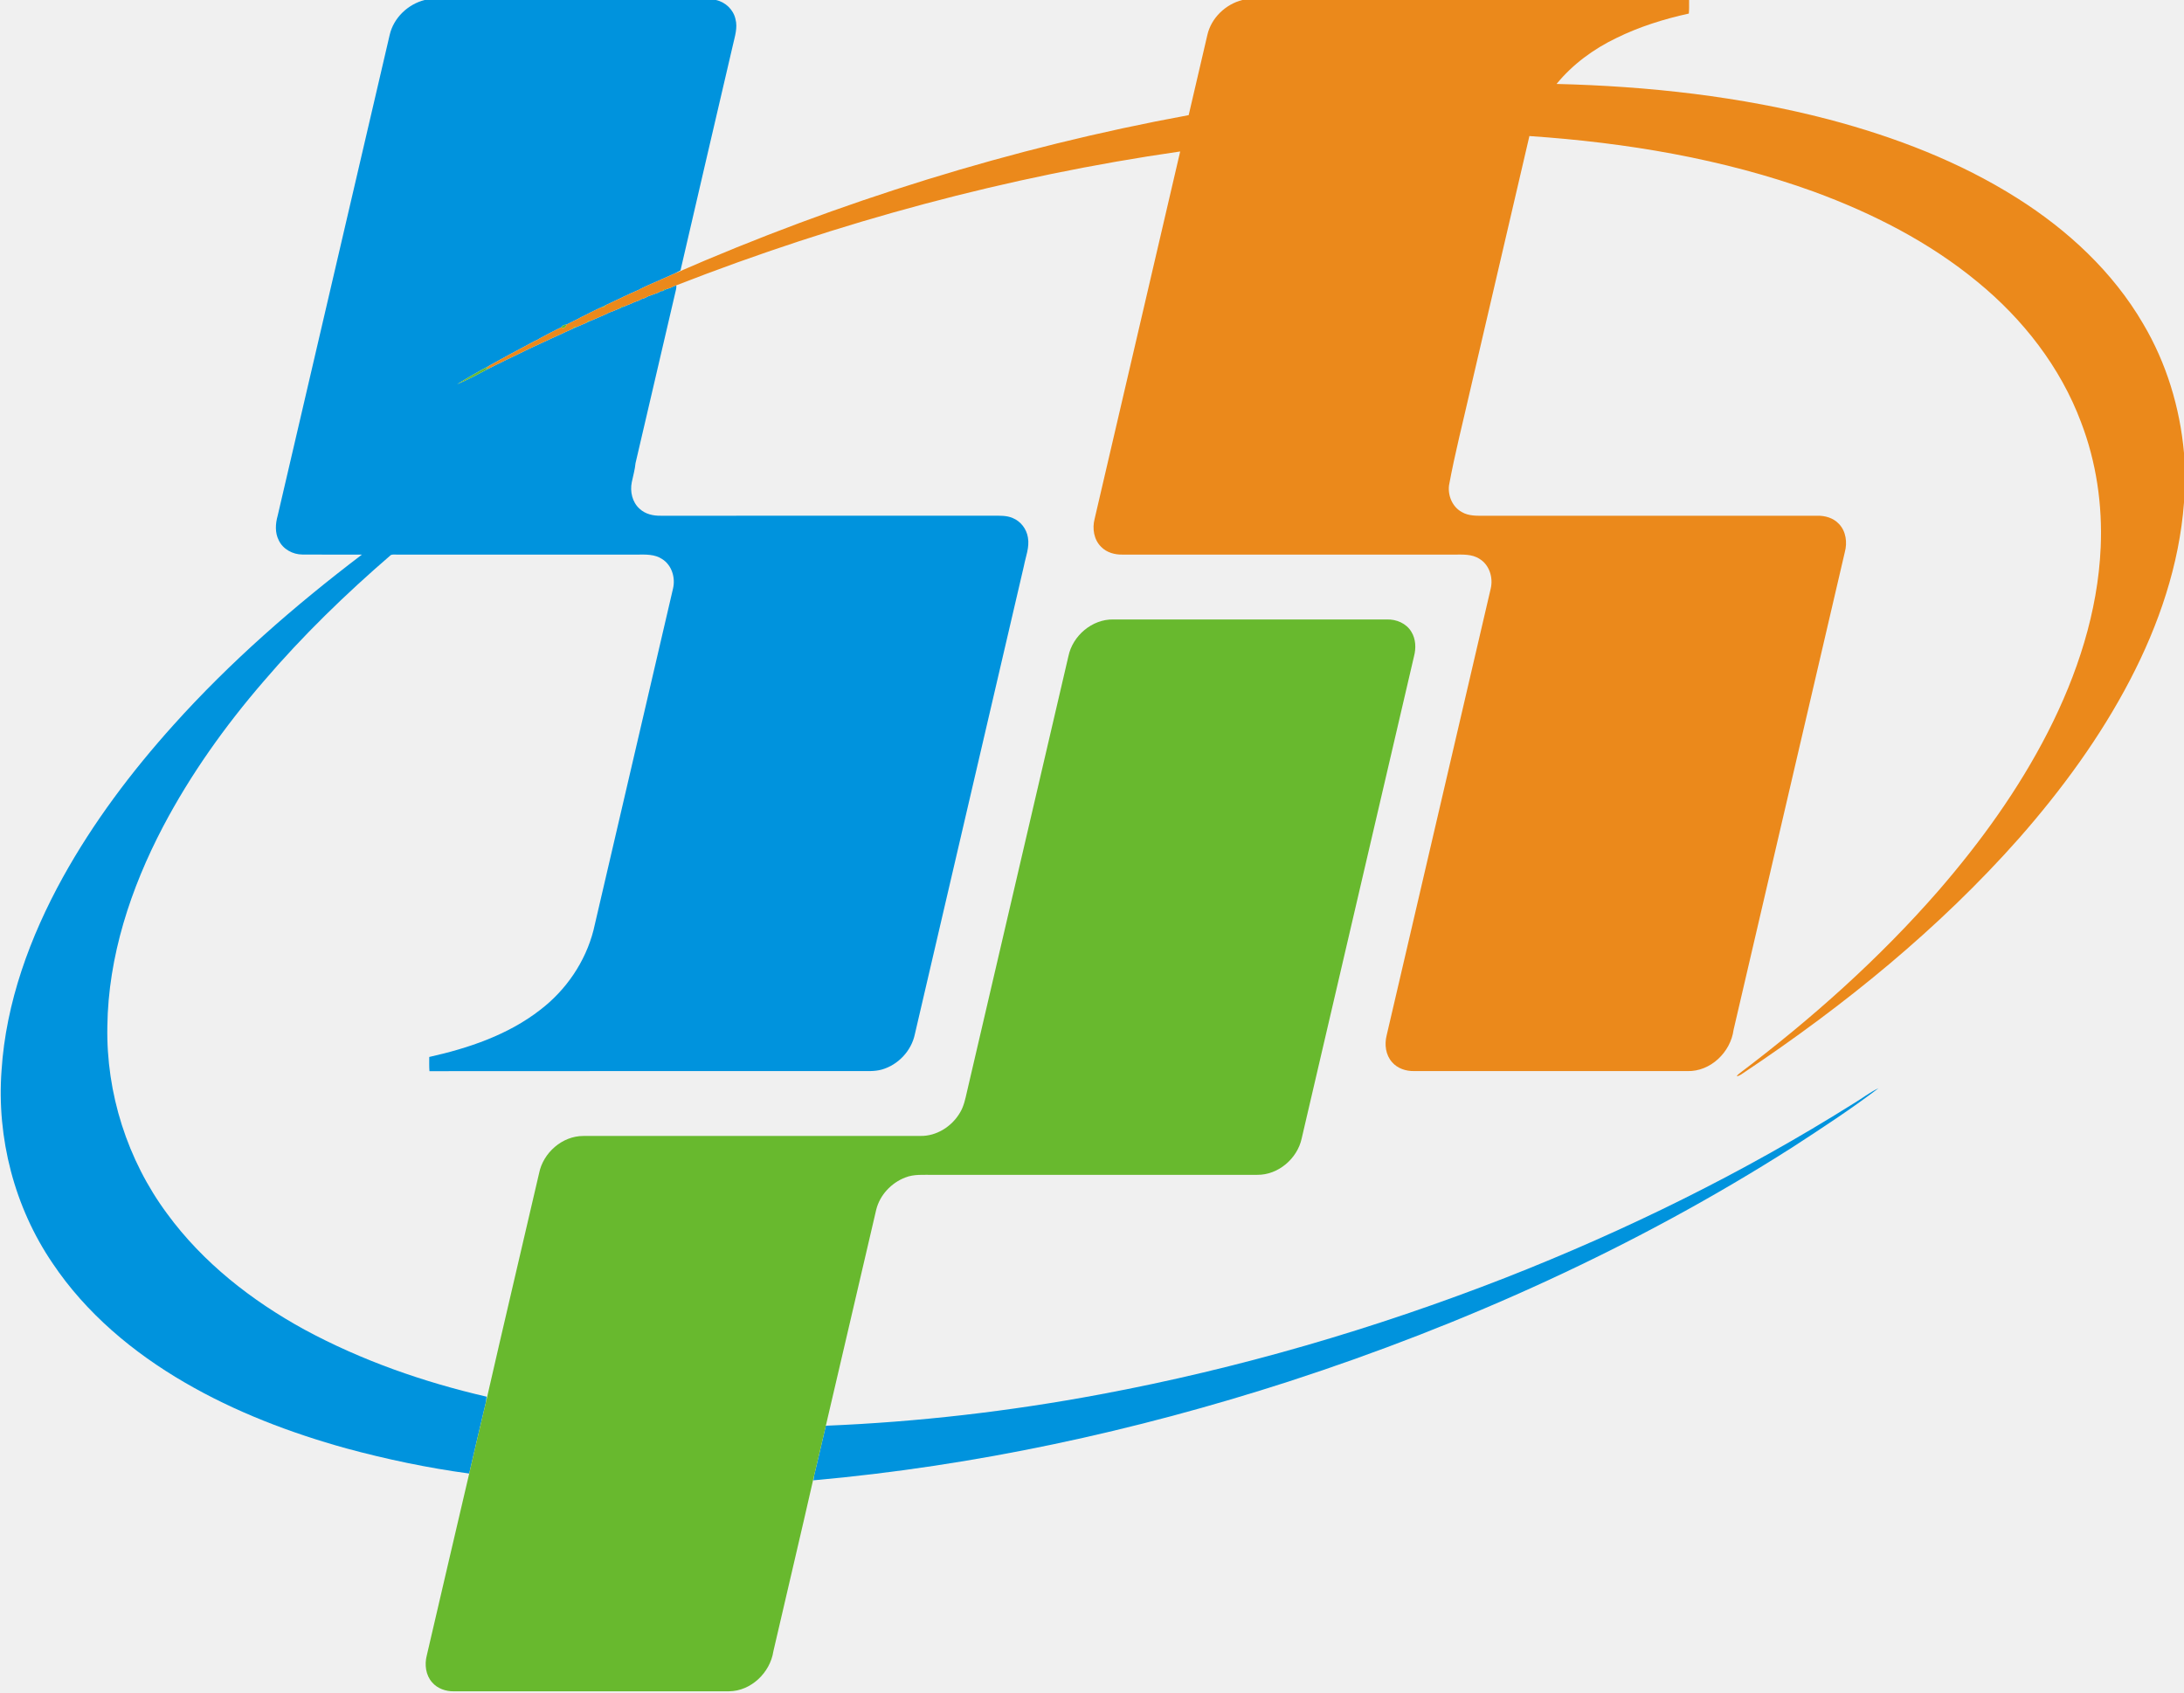
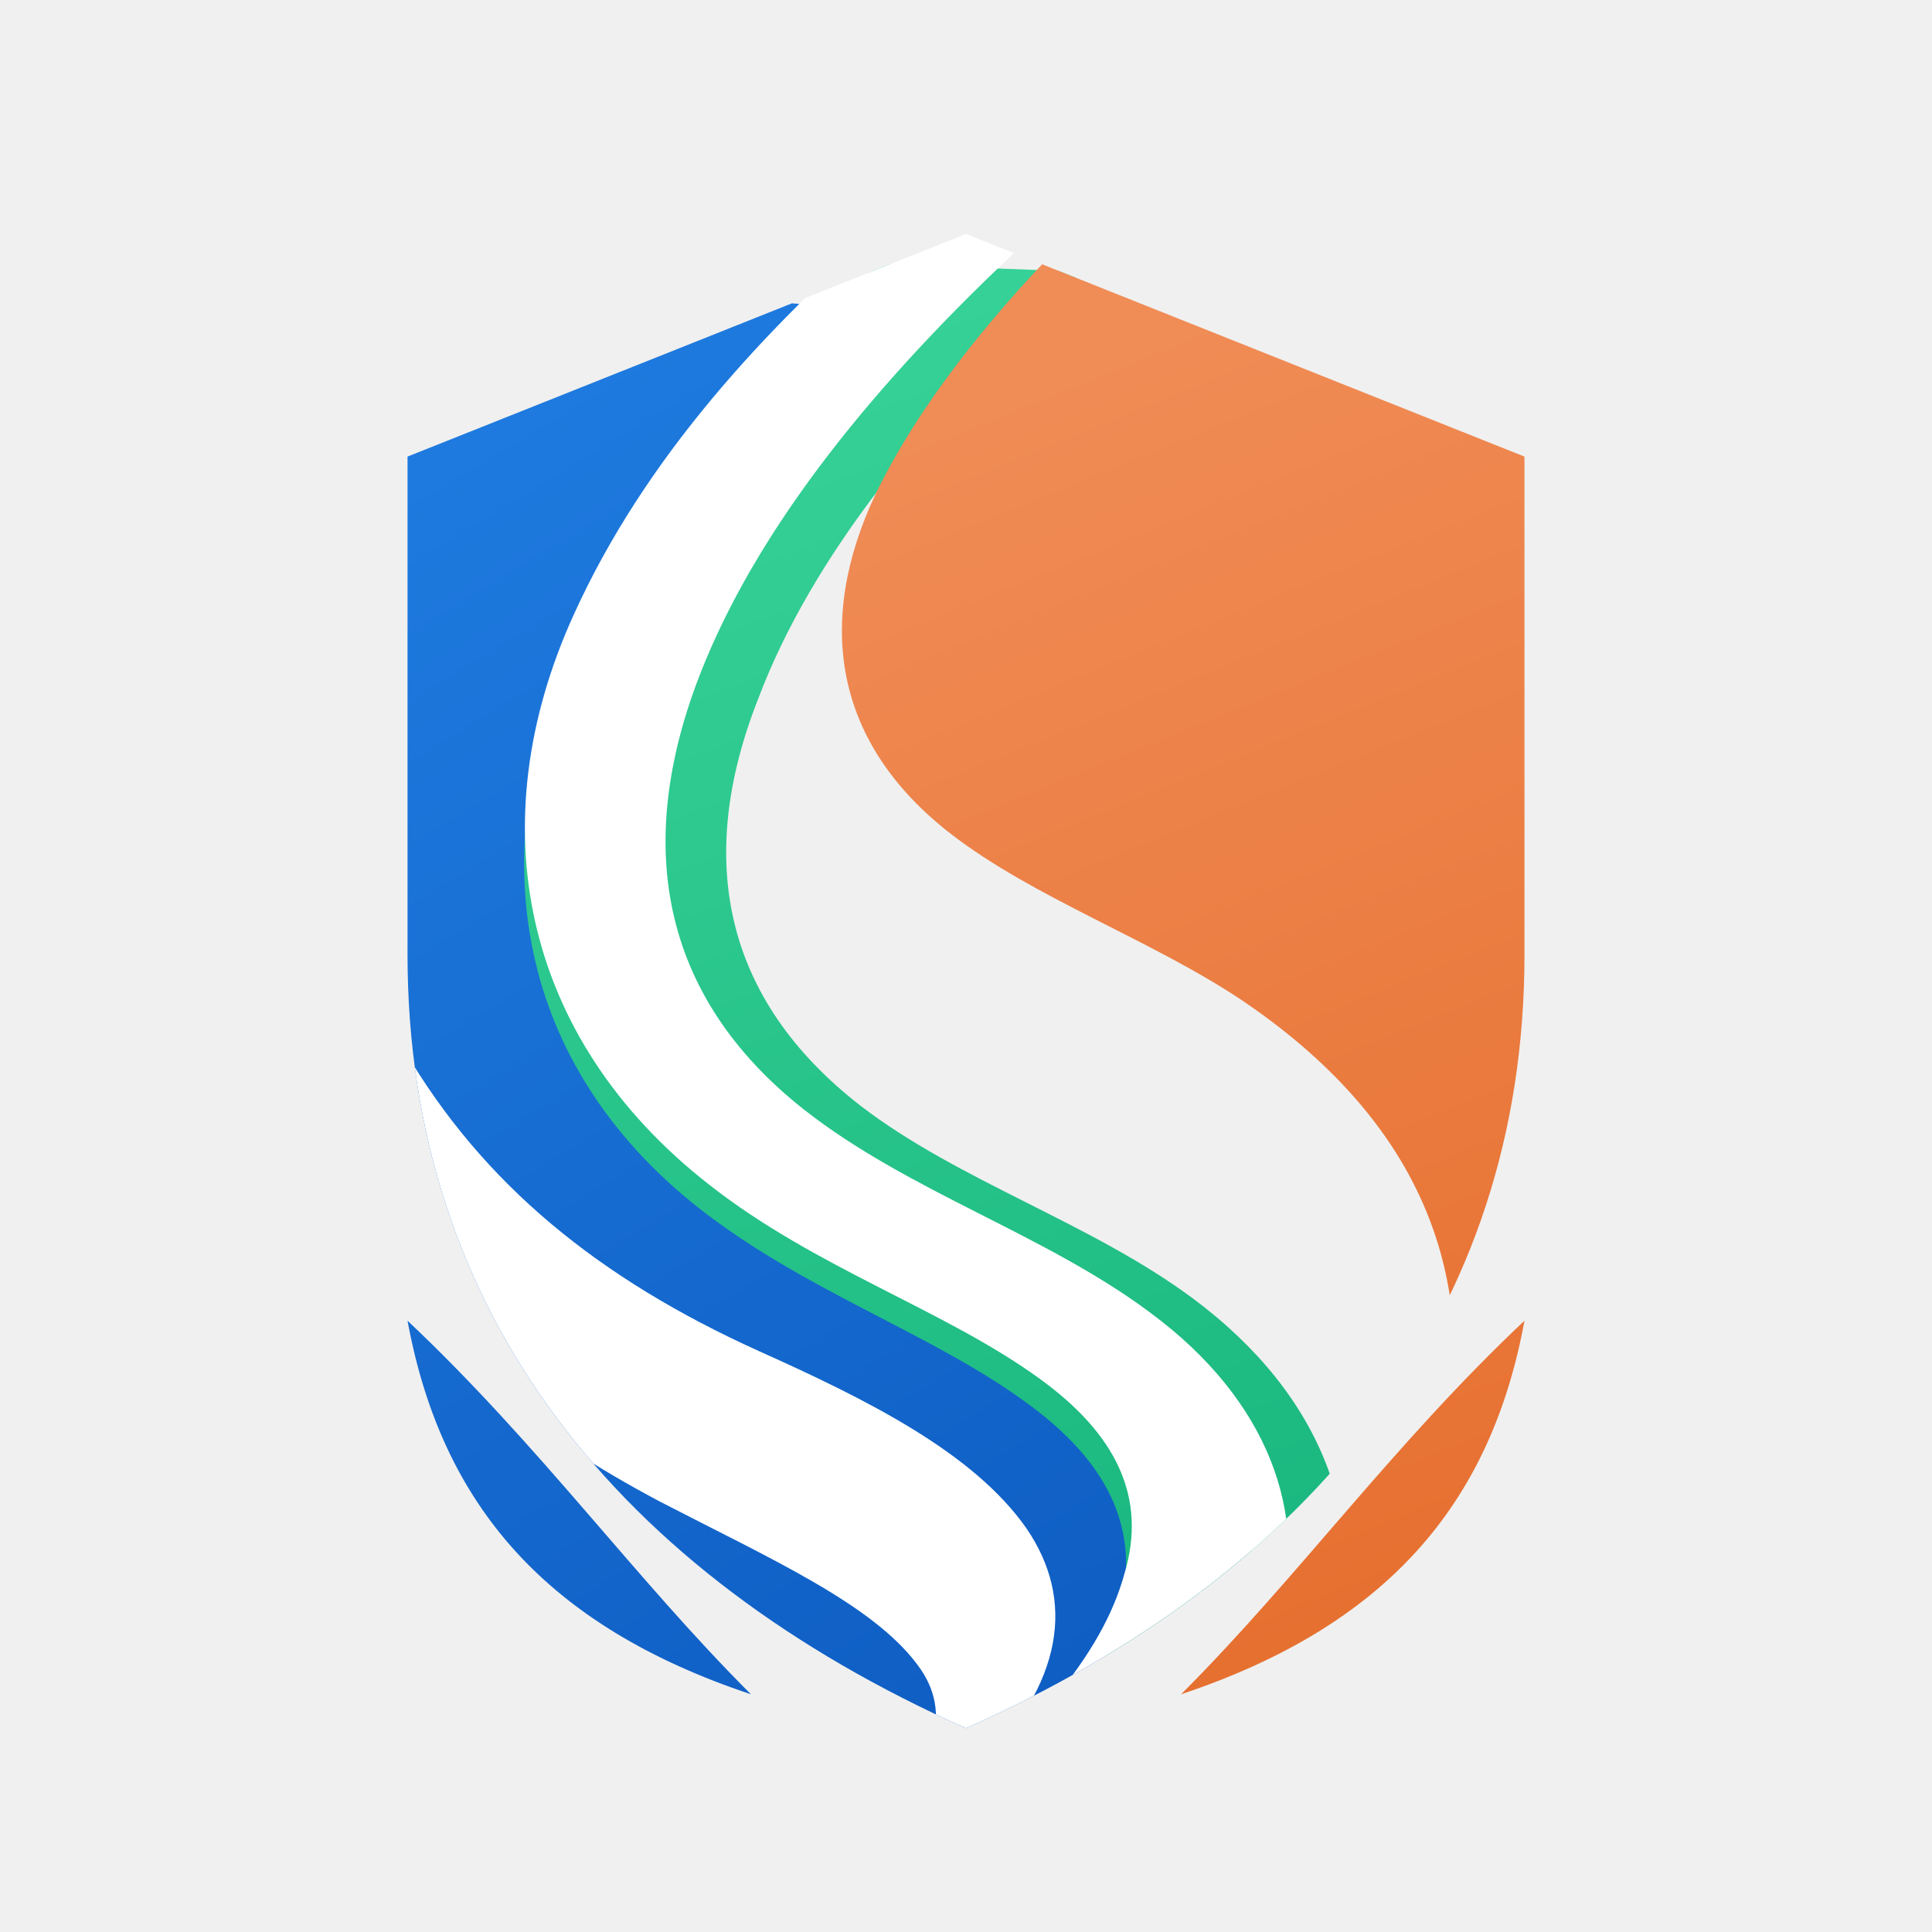
- <svg xmlns="http://www.w3.org/2000/svg" width="1381pt" height="1070pt" viewBox="0 0 1381 1070" version="1.1">
-   <g id="#0093ddff">
-     <path fill="#0093dd" opacity="1.00" d=" M 268.54 0.00 L 452.70 0.00 C 458.67 1.27 463.72 6.05 465.05 12.04 C 466.56 17.59 464.60 23.18 463.41 28.58 C 452.39 76.05 441.24 123.49 430.30 170.98 C 429.06 171.67 427.82 172.35 426.55 172.98 L 425.79 173.31 C 425.63 173.38 425.31 173.52 425.16 173.59 C 422.96 174.55 420.78 175.52 418.59 176.49 C 418.23 176.66 417.51 177.01 417.14 177.19 L 416.69 177.39 C 416.61 177.43 416.45 177.50 416.37 177.53 C 414.10 178.48 411.83 179.43 409.60 180.47 C 409.54 180.50 409.41 180.56 409.35 180.59 L 407.65 181.38 C 407.58 181.42 407.42 181.50 407.34 181.53 L 405.57 182.37 C 405.21 182.57 404.49 182.96 404.13 183.16 L 403.67 183.37 C 403.60 183.41 403.44 183.48 403.37 183.51 C 400.41 184.75 397.53 186.12 394.63 187.46 C 394.55 187.50 394.39 187.57 394.31 187.61 L 393.87 187.83 C 393.50 188.01 392.77 188.37 392.41 188.55 L 390.60 189.39 C 390.52 189.42 390.37 189.50 390.29 189.53 L 388.58 190.34 C 388.50 190.38 388.33 190.46 388.24 190.50 L 386.59 191.29 C 386.51 191.33 386.36 191.40 386.28 191.44 L 384.60 192.23 C 384.52 192.27 384.35 192.35 384.26 192.39 L 383.06 192.94 C 382.54 193.21 381.49 193.76 380.96 194.03 C 379.91 194.48 378.87 194.94 377.84 195.42 C 377.69 195.50 377.38 195.64 377.23 195.72 C 376.03 196.29 374.83 196.87 373.64 197.46 C 373.57 197.49 373.45 197.55 373.38 197.59 C 371.49 198.61 369.57 199.56 367.63 200.47 C 367.55 200.51 367.40 200.59 367.33 200.62 L 366.89 200.85 C 366.54 201.04 365.85 201.43 365.51 201.63 C 363.07 202.81 360.66 204.04 358.24 205.23 C 356.95 205.35 355.52 205.71 354.93 207.00 C 350.68 208.96 346.55 211.17 342.42 213.37 C 342.08 213.55 341.41 213.93 341.08 214.12 L 340.67 214.37 C 340.58 214.43 340.39 214.54 340.30 214.59 L 339.88 214.84 C 339.51 215.01 338.78 215.34 338.41 215.50 L 336.66 216.42 C 336.59 216.46 336.43 216.54 336.35 216.59 L 334.74 217.45 C 334.67 217.49 334.54 217.56 334.47 217.60 C 330.92 219.51 327.37 221.40 323.82 223.31 C 323.66 223.39 323.35 223.56 323.19 223.64 C 318.45 226.13 313.82 228.80 309.14 231.38 C 302.29 234.98 295.62 238.92 289.03 242.94 C 295.85 240.17 302.34 236.61 308.84 233.16 C 315.95 229.49 323.21 226.12 330.40 222.60 C 330.46 222.56 330.60 222.50 330.67 222.46 L 332.37 221.63 C 332.46 221.59 332.64 221.51 332.73 221.46 L 334.42 220.65 C 334.49 220.61 334.65 220.54 334.73 220.50 L 336.39 219.71 C 336.46 219.68 336.60 219.61 336.67 219.58 C 340.17 217.94 343.70 216.35 347.20 214.71 C 347.36 214.64 347.67 214.49 347.82 214.42 C 351.34 212.80 354.86 211.17 358.39 209.56 C 358.46 209.53 358.59 209.47 358.66 209.44 L 360.35 208.68 C 360.43 208.64 360.59 208.57 360.67 208.54 L 361.92 207.99 C 362.46 207.73 363.53 207.22 364.06 206.97 C 365.15 206.53 366.22 206.08 367.30 205.62 C 367.40 205.57 367.60 205.48 367.70 205.44 C 368.78 204.96 369.87 204.48 370.96 204.02 C 371.48 203.76 372.52 203.25 373.04 203.00 C 376.58 201.65 379.99 199.99 383.49 198.53 C 383.83 198.35 384.53 197.98 384.88 197.80 L 385.33 197.62 C 385.40 197.58 385.56 197.52 385.64 197.49 C 386.29 197.24 387.59 196.75 388.24 196.50 C 388.33 196.47 388.50 196.40 388.59 196.36 C 389.70 195.90 390.82 195.43 391.94 194.96 C 392.48 194.72 393.54 194.23 394.07 193.99 C 395.73 193.38 397.36 192.71 399.00 192.04 C 399.53 191.79 400.60 191.28 401.14 191.03 L 402.36 190.61 C 402.43 190.58 402.57 190.53 402.65 190.51 L 403.89 190.05 C 404.43 189.77 405.49 189.22 406.02 188.94 L 407.44 188.55 C 407.80 188.38 408.52 188.03 408.89 187.86 L 409.33 187.63 C 409.42 187.58 409.59 187.49 409.68 187.44 L 410.04 187.25 C 410.81 186.98 412.35 186.44 413.12 186.17 L 414.38 185.71 C 414.45 185.68 414.61 185.62 414.69 185.59 L 415.99 185.13 C 416.50 184.85 417.53 184.31 418.05 184.03 L 418.94 184.07 C 419.45 183.80 420.48 183.26 420.99 182.99 C 421.96 182.67 422.93 182.34 423.91 182.02 C 424.45 181.76 425.52 181.25 426.05 180.99 L 427.65 180.43 C 427.74 181.29 427.68 182.14 427.48 182.98 C 418.90 219.60 410.40 256.25 401.86 292.88 C 401.48 296.95 400.32 300.88 399.50 304.88 C 398.27 310.80 399.78 317.53 404.38 321.67 C 407.99 325.10 413.12 326.24 417.97 326.12 C 487.98 326.11 557.99 326.13 628.01 326.11 C 632.16 326.12 636.52 325.88 640.42 327.60 C 645.47 329.67 649.14 334.52 649.98 339.90 C 651.09 346.05 648.54 352.01 647.42 357.97 C 624.44 456.64 601.47 555.31 578.48 653.98 C 576.29 664.53 567.87 673.43 557.52 676.34 C 552.78 677.66 547.81 677.22 542.95 677.29 C 452.48 677.32 362.02 677.23 271.56 677.34 C 271.30 674.35 271.45 671.35 271.42 668.36 C 296.28 662.80 321.23 654.42 341.56 638.60 C 357.92 626.10 370.17 608.19 375.28 588.20 C 392.02 516.17 408.84 444.15 425.58 372.12 C 427.20 365.27 424.77 357.25 418.60 353.46 C 414.00 350.40 408.28 350.64 402.99 350.69 C 352.68 350.69 302.36 350.71 252.05 350.69 C 250.42 350.80 248.68 350.37 247.14 350.97 C 218.52 375.64 191.32 402.03 166.76 430.77 C 142.32 459.05 120.47 489.71 103.05 522.82 C 82.65 561.72 68.42 604.77 67.88 649.01 C 67.08 691.24 80.52 733.54 105.68 767.48 C 128.28 798.38 159.11 822.45 192.50 840.75 C 228.62 860.29 267.74 873.94 307.70 883.18 C 307.61 883.95 307.44 885.47 307.36 886.24 C 303.67 901.39 300.26 916.60 296.69 931.78 C 270.46 928.24 244.49 922.78 218.95 915.87 C 183.45 906.01 148.70 892.78 116.80 874.21 C 84.15 855.26 54.34 830.33 33.23 798.78 C 9.12 763.35 -2.13 719.69 0.97 677.01 C 3.73 633.84 19.00 592.37 39.77 554.74 C 59.03 519.99 83.07 488.06 109.61 458.55 C 145.49 418.59 186.12 383.14 228.85 350.71 C 216.32 350.64 203.78 350.77 191.25 350.65 C 185.13 350.64 178.95 347.30 176.28 341.68 C 173.78 336.84 174.15 331.14 175.59 326.05 C 199.21 224.73 222.77 123.38 246.41 22.06 C 248.88 11.29 257.92 2.67 268.54 0.00 Z" />
-     <path fill="#0093dd" opacity="1.00" d=" M 1171.91 697.88 C 1177.26 694.71 1182.20 690.76 1187.85 688.12 C 1170.32 701.42 1151.85 713.48 1133.40 725.47 C 1034.34 788.59 926.47 837.33 814.86 873.60 C 717.32 905.10 616.48 926.94 514.32 936.07 C 514.45 935.27 514.71 933.68 514.83 932.89 C 517.40 922.46 519.72 911.98 522.20 901.54 C 580.36 899.19 638.32 892.45 695.54 881.75 C 783.15 865.40 869.07 840.32 952.08 807.92 C 1028.46 777.95 1102.40 741.54 1171.91 697.88 Z" />
+ <svg xmlns="http://www.w3.org/2000/svg" viewBox="0 0 512 512">
+   <defs>
+     <linearGradient id="blueGrad" x1="120" y1="90" x2="320" y2="420" gradientUnits="userSpaceOnUse">
+       <stop offset="0" stop-color="#1f7ce0" />
+       <stop offset="1" stop-color="#0f5ec4" />
+     </linearGradient>
+     <linearGradient id="greenGrad" x1="210" y1="80" x2="340" y2="430" gradientUnits="userSpaceOnUse">
+       <stop offset="0" stop-color="#37d297" />
+       <stop offset="1" stop-color="#19b77f" />
+     </linearGradient>
+     <linearGradient id="orangeGrad" x1="300" y1="90" x2="430" y2="410" gradientUnits="userSpaceOnUse">
+       <stop offset="0" stop-color="#f08c56" />
+       <stop offset="1" stop-color="#e66f2f" />
+     </linearGradient>
+     <clipPath id="shieldClip">
+       <path d="M256 62 404 121v132c0 95-56 164-148 205C164 417 108 348 108 253V121Z" />
+     </clipPath>
+   </defs>
+   <g clip-path="url(#shieldClip)">
+     <path fill="url(#blueGrad)" d="M82 100C161 74 216 74 272 94c-45 33-77 75-91 118-15 48 4 92 52 122 29 18 59 29 79 48 27 25 30 59 13 92-21 41-59 70-97 91L71 438Z" />
+     <path fill="url(#greenGrad)" d="M287 72c-42 38-72 76-86 113-17 43-9 80 27 108 26 20 61 31 88 51 35 26 47 60 38 95-8 30-29 56-59 82l-49-28c26-22 44-42 50-63 7-23-1-42-25-59-25-18-58-29-86-51-48-38-57-93-34-146 18-42 50-77 82-104Z" />
+     <path fill="url(#orangeGrad)" d="M303 74 438 128v302l-111 57c28-32 49-67 56-103 10-51-11-90-54-119-24-16-55-27-77-44-31-24-36-56-20-90 15-31 43-62 71-87Z" />
+     <path fill="#fff" d="M272 64c-41 38-70 75-85 111-20 48-12 89 26 119 28 22 64 33 92 54 31 23 42 53 34 82-7 25-27 49-57 73l-36-21c27-22 46-43 52-65 6-20-2-37-23-52-25-18-59-29-87-51-50-39-61-96-36-151 19-42 51-76 83-104Z" />
+     <path fill="#fff" d="M107 278c21 36 52 61 94 80 29 13 57 27 71 47 13 19 10 41-13 64l-30 18c19-18 24-33 14-46-12-16-39-28-68-43-34-18-60-39-81-67Z" />
  </g>
-   <g id="#eb891bff">
-     <path fill="#eb891b" opacity="1.00" d=" M 785.57 0.00 L 1068.06 0.00 C 1068.03 2.86 1068.18 5.72 1067.89 8.57 C 1052.11 12.04 1036.56 16.91 1022.04 24.06 C 1007.64 30.98 994.41 40.67 984.26 53.08 C 1042.25 54.51 1100.35 60.87 1156.55 75.57 C 1198.24 86.60 1239.07 102.22 1275.62 125.35 C 1307.51 145.50 1336.08 171.95 1355.17 204.74 C 1369.87 229.54 1378.43 257.73 1381.00 286.40 L 1381.00 317.74 C 1378.07 357.09 1365.07 395.10 1346.90 429.93 C 1328.04 466.12 1303.75 499.24 1276.88 529.86 C 1226.12 587.23 1166.19 635.89 1102.60 678.34 C 1101.20 679.28 1099.83 680.32 1098.15 680.63 C 1098.53 679.94 1099.05 679.36 1099.69 678.90 C 1145.37 644.44 1188.35 606.14 1225.97 562.95 C 1252.50 532.29 1276.41 499.14 1294.91 462.99 C 1313.46 426.69 1326.55 386.97 1328.32 346.02 C 1329.49 319.20 1325.54 292.06 1315.89 266.97 C 1302.85 232.10 1279.21 201.84 1250.56 178.36 C 1219.90 153.05 1184.00 134.80 1146.82 121.16 C 1089.15 100.30 1028.11 90.18 967.08 86.03 C 954.61 139.52 942.17 193.02 929.70 246.52 C 925.14 266.62 919.99 286.61 916.26 306.87 C 915.44 313.39 918.36 320.49 924.26 323.74 C 928.68 326.41 934.02 326.14 939.00 326.12 C 1008.99 326.11 1078.98 326.11 1148.97 326.12 C 1153.98 325.99 1159.27 327.48 1162.76 331.25 C 1167.30 335.90 1168.19 343.08 1166.52 349.16 C 1143.08 449.83 1119.63 550.50 1096.19 651.17 C 1094.33 665.35 1081.61 677.67 1067.01 677.29 C 1009.35 677.29 951.70 677.31 894.05 677.28 C 888.96 677.37 883.64 675.61 880.26 671.67 C 876.19 667.14 875.35 660.51 876.80 654.77 C 898.74 560.56 920.70 466.36 942.63 372.15 C 944.25 365.28 941.81 357.23 935.61 353.44 C 930.71 350.19 924.62 350.70 919.04 350.70 C 849.36 350.70 779.68 350.70 710.00 350.69 C 705.01 350.83 699.76 349.43 696.23 345.74 C 691.65 341.22 690.58 334.15 692.16 328.10 C 710.19 250.66 728.25 173.23 746.26 95.78 C 637.24 111.45 530.22 140.39 427.65 180.43 L 426.05 180.99 C 425.52 181.25 424.45 181.76 423.91 182.02 C 422.93 182.34 421.96 182.67 420.99 182.99 L 420.11 182.80 C 419.81 183.12 419.23 183.75 418.94 184.07 L 418.05 184.03 C 417.53 184.31 416.50 184.85 415.99 185.13 L 414.69 185.59 C 414.61 185.62 414.45 185.68 414.38 185.71 L 413.12 186.17 C 412.35 186.44 410.81 186.98 410.04 187.25 L 409.68 187.44 C 409.59 187.49 409.42 187.58 409.33 187.63 L 408.89 187.86 C 408.52 188.03 407.80 188.38 407.44 188.55 L 406.02 188.94 C 405.49 189.22 404.43 189.77 403.89 190.05 L 402.65 190.51 C 402.57 190.53 402.43 190.58 402.36 190.61 L 401.14 191.03 C 400.60 191.28 399.53 191.79 399.00 192.04 C 397.36 192.71 395.73 193.38 394.07 193.99 L 393.20 193.77 C 392.89 194.06 392.26 194.66 391.94 194.96 C 390.82 195.43 389.70 195.90 388.59 196.36 C 388.50 196.40 388.33 196.47 388.24 196.50 C 387.59 196.75 386.29 197.24 385.64 197.49 C 385.56 197.52 385.40 197.58 385.33 197.62 L 384.88 197.80 C 384.53 197.98 383.83 198.35 383.49 198.53 C 379.99 199.99 376.58 201.65 373.04 203.00 L 372.17 202.80 C 371.86 203.10 371.26 203.71 370.96 204.02 C 369.87 204.48 368.78 204.96 367.70 205.44 C 367.60 205.48 367.40 205.57 367.30 205.62 C 366.22 206.08 365.15 206.53 364.06 206.97 L 363.19 206.77 C 362.87 207.07 362.24 207.68 361.92 207.99 L 360.67 208.54 C 360.59 208.57 360.43 208.64 360.35 208.68 L 358.66 209.44 C 358.59 209.47 358.46 209.53 358.39 209.56 C 354.86 211.17 351.34 212.80 347.82 214.42 C 347.67 214.49 347.36 214.64 347.20 214.71 C 343.70 216.35 340.17 217.94 336.67 219.58 C 336.60 219.61 336.46 219.68 336.39 219.71 L 334.73 220.50 C 334.65 220.54 334.49 220.61 334.42 220.65 L 332.73 221.46 C 332.64 221.51 332.46 221.59 332.37 221.63 L 330.67 222.46 C 330.60 222.50 330.46 222.56 330.40 222.60 C 323.21 226.12 315.95 229.49 308.84 233.16 L 307.28 233.23 C 307.74 232.77 308.67 231.85 309.14 231.38 C 313.82 228.80 318.45 226.13 323.19 223.64 C 323.35 223.56 323.66 223.39 323.82 223.31 C 327.37 221.40 330.92 219.51 334.47 217.60 C 334.54 217.56 334.67 217.49 334.74 217.45 L 336.35 216.59 C 336.43 216.54 336.59 216.46 336.66 216.42 L 338.41 215.50 C 338.78 215.34 339.51 215.01 339.88 214.84 L 340.30 214.59 C 340.39 214.54 340.58 214.43 340.67 214.37 L 341.08 214.12 C 341.41 213.93 342.08 213.55 342.42 213.37 C 346.55 211.17 350.68 208.96 354.93 207.00 C 356.43 208.08 357.93 206.73 358.24 205.23 C 360.66 204.04 363.07 202.81 365.51 201.63 C 365.85 201.43 366.54 201.04 366.89 200.85 L 367.33 200.62 C 367.40 200.59 367.55 200.51 367.63 200.47 C 369.57 199.56 371.49 198.61 373.38 197.59 C 373.45 197.55 373.57 197.49 373.64 197.46 C 374.83 196.87 376.03 196.29 377.23 195.72 C 377.38 195.64 377.69 195.50 377.84 195.42 C 378.87 194.94 379.91 194.48 380.96 194.03 L 381.84 194.20 C 382.15 193.88 382.76 193.26 383.06 192.94 L 384.26 192.39 C 384.35 192.35 384.52 192.27 384.60 192.23 L 386.28 191.44 C 386.36 191.40 386.51 191.33 386.59 191.29 L 388.24 190.50 C 388.33 190.46 388.50 190.38 388.58 190.34 L 390.29 189.53 C 390.37 189.50 390.52 189.42 390.60 189.39 L 392.41 188.55 C 392.77 188.37 393.50 188.01 393.87 187.83 L 394.31 187.61 C 394.39 187.57 394.55 187.50 394.63 187.46 C 397.53 186.12 400.41 184.75 403.37 183.51 C 403.44 183.48 403.60 183.41 403.67 183.37 L 404.13 183.16 C 404.49 182.96 405.21 182.57 405.57 182.37 L 407.34 181.53 C 407.42 181.50 407.58 181.42 407.65 181.38 L 409.35 180.59 C 409.41 180.56 409.54 180.50 409.60 180.47 C 411.83 179.43 414.10 178.48 416.37 177.53 C 416.45 177.50 416.61 177.43 416.69 177.39 L 417.14 177.19 C 417.51 177.01 418.23 176.66 418.59 176.49 C 420.78 175.52 422.96 174.55 425.16 173.59 C 425.31 173.52 425.63 173.38 425.79 173.31 L 426.55 172.98 C 530.65 127.43 639.84 93.36 751.63 72.80 C 755.57 55.88 759.49 38.96 763.46 22.05 C 765.93 11.29 774.96 2.68 785.57 0.00 Z" />
-   </g>
-   <g id="#68b92eff">
-     <path fill="#68b92e" opacity="1.00" d=" M 425.16 173.59 C 425.31 173.52 425.63 173.38 425.79 173.31 C 425.63 173.38 425.31 173.52 425.16 173.59 Z" />
-     <path fill="#68b92e" opacity="1.00" d=" M 417.14 177.19 C 417.51 177.01 418.23 176.66 418.59 176.49 C 418.23 176.66 417.51 177.01 417.14 177.19 Z" />
-     <path fill="#68b92e" opacity="1.00" d=" M 416.37 177.53 C 416.45 177.50 416.61 177.43 416.69 177.39 C 416.61 177.43 416.45 177.50 416.37 177.53 Z" />
-     <path fill="#68b92e" opacity="1.00" d=" M 409.35 180.59 C 409.41 180.56 409.54 180.50 409.60 180.47 C 409.54 180.50 409.41 180.56 409.35 180.59 Z" />
-     <path fill="#68b92e" opacity="1.00" d=" M 407.34 181.53 C 407.42 181.50 407.58 181.42 407.65 181.38 C 407.58 181.42 407.42 181.50 407.34 181.53 Z" />
-     <path fill="#68b92e" opacity="1.00" d=" M 423.91 182.02 C 424.45 181.76 425.52 181.25 426.05 180.99 C 425.52 181.25 424.45 181.76 423.91 182.02 Z" />
-     <path fill="#68b92e" opacity="1.00" d=" M 404.13 183.16 C 404.49 182.96 405.21 182.57 405.57 182.37 C 405.21 182.57 404.49 182.96 404.13 183.16 Z" />
-     <path fill="#68b92e" opacity="1.00" d=" M 403.37 183.51 C 403.44 183.48 403.60 183.41 403.67 183.37 C 403.60 183.41 403.44 183.48 403.37 183.51 Z" />
-     <path fill="#68b92e" opacity="1.00" d=" M 418.94 184.07 C 419.23 183.75 419.81 183.12 420.11 182.80 L 420.99 182.99 C 420.48 183.26 419.45 183.80 418.94 184.07 Z" />
-     <path fill="#68b92e" opacity="1.00" d=" M 415.99 185.13 C 416.50 184.85 417.53 184.31 418.05 184.03 C 417.53 184.31 416.50 184.85 415.99 185.13 Z" />
-     <path fill="#68b92e" opacity="1.00" d=" M 414.38 185.71 C 414.45 185.68 414.61 185.62 414.69 185.59 C 414.61 185.62 414.45 185.68 414.38 185.71 Z" />
-     <path fill="#68b92e" opacity="1.00" d=" M 410.04 187.25 C 410.81 186.98 412.35 186.44 413.12 186.17 C 412.35 186.44 410.81 186.98 410.04 187.25 Z" />
-     <path fill="#68b92e" opacity="1.00" d=" M 394.31 187.61 C 394.39 187.57 394.55 187.50 394.63 187.46 C 394.55 187.50 394.39 187.57 394.31 187.61 Z" />
-     <path fill="#68b92e" opacity="1.00" d=" M 409.33 187.63 C 409.42 187.58 409.59 187.49 409.68 187.44 C 409.59 187.49 409.42 187.58 409.33 187.63 Z" />
-     <path fill="#68b92e" opacity="1.00" d=" M 392.41 188.55 C 392.77 188.37 393.50 188.01 393.87 187.83 C 393.50 188.01 392.77 188.37 392.41 188.55 Z" />
-     <path fill="#68b92e" opacity="1.00" d=" M 407.44 188.55 C 407.80 188.38 408.52 188.03 408.89 187.86 C 408.52 188.03 407.80 188.38 407.44 188.55 Z" />
-     <path fill="#68b92e" opacity="1.00" d=" M 390.29 189.53 C 390.37 189.50 390.52 189.42 390.60 189.39 C 390.52 189.42 390.37 189.50 390.29 189.53 Z" />
-     <path fill="#68b92e" opacity="1.00" d=" M 403.89 190.05 C 404.43 189.77 405.49 189.22 406.02 188.94 C 405.49 189.22 404.43 189.77 403.89 190.05 Z" />
-     <path fill="#68b92e" opacity="1.00" d=" M 388.24 190.50 C 388.33 190.46 388.50 190.38 388.58 190.34 C 388.50 190.38 388.33 190.46 388.24 190.50 Z" />
-     <path fill="#68b92e" opacity="1.00" d=" M 402.36 190.61 C 402.43 190.58 402.57 190.53 402.65 190.51 C 402.57 190.53 402.43 190.58 402.36 190.61 Z" />
-     <path fill="#68b92e" opacity="1.00" d=" M 386.28 191.44 C 386.36 191.40 386.51 191.33 386.59 191.29 C 386.51 191.33 386.36 191.40 386.28 191.44 Z" />
-     <path fill="#68b92e" opacity="1.00" d=" M 399.00 192.04 C 399.53 191.79 400.60 191.28 401.14 191.03 C 400.60 191.28 399.53 191.79 399.00 192.04 Z" />
-     <path fill="#68b92e" opacity="1.00" d=" M 384.26 192.39 C 384.35 192.35 384.52 192.27 384.60 192.23 C 384.52 192.27 384.35 192.35 384.26 192.39 Z" />
-     <path fill="#68b92e" opacity="1.00" d=" M 380.96 194.03 C 381.49 193.76 382.54 193.21 383.06 192.94 C 382.76 193.26 382.15 193.88 381.84 194.20 L 380.96 194.03 Z" />
-     <path fill="#68b92e" opacity="1.00" d=" M 391.94 194.96 C 392.26 194.66 392.89 194.06 393.20 193.77 L 394.07 193.99 C 393.54 194.23 392.48 194.72 391.94 194.96 Z" />
-     <path fill="#68b92e" opacity="1.00" d=" M 377.23 195.72 C 377.38 195.64 377.69 195.50 377.84 195.42 C 377.69 195.50 377.38 195.64 377.23 195.72 Z" />
-     <path fill="#68b92e" opacity="1.00" d=" M 388.24 196.50 C 388.33 196.47 388.50 196.40 388.59 196.36 C 388.50 196.40 388.33 196.47 388.24 196.50 Z" />
-     <path fill="#68b92e" opacity="1.00" d=" M 373.38 197.59 C 373.45 197.55 373.57 197.49 373.64 197.46 C 373.57 197.49 373.45 197.55 373.38 197.59 Z" />
-     <path fill="#68b92e" opacity="1.00" d=" M 385.33 197.62 C 385.40 197.58 385.56 197.52 385.64 197.49 C 385.56 197.52 385.40 197.58 385.33 197.62 Z" />
-     <path fill="#68b92e" opacity="1.00" d=" M 383.49 198.53 C 383.83 198.35 384.53 197.98 384.88 197.80 C 384.53 197.98 383.83 198.35 383.49 198.53 Z" />
-     <path fill="#68b92e" opacity="1.00" d=" M 367.33 200.62 C 367.40 200.59 367.55 200.51 367.63 200.47 C 367.55 200.51 367.40 200.59 367.33 200.62 Z" />
-     <path fill="#68b92e" opacity="1.00" d=" M 365.51 201.63 C 365.85 201.43 366.54 201.04 366.89 200.85 C 366.54 201.04 365.85 201.43 365.51 201.63 Z" />
-     <path fill="#68b92e" opacity="1.00" d=" M 370.96 204.02 C 371.26 203.71 371.86 203.10 372.17 202.80 L 373.04 203.00 C 372.52 203.25 371.48 203.76 370.96 204.02 Z" />
-     <path fill="#68b92e" opacity="1.00" d=" M 354.93 207.00 C 355.52 205.71 356.95 205.35 358.24 205.23 C 357.93 206.73 356.43 208.08 354.93 207.00 Z" />
-     <path fill="#68b92e" opacity="1.00" d=" M 367.30 205.62 C 367.40 205.57 367.60 205.48 367.70 205.44 C 367.60 205.48 367.40 205.57 367.30 205.62 Z" />
-     <path fill="#68b92e" opacity="1.00" d=" M 361.92 207.99 C 362.24 207.68 362.87 207.07 363.19 206.77 L 364.06 206.97 C 363.53 207.22 362.46 207.73 361.92 207.99 Z" />
-     <path fill="#68b92e" opacity="1.00" d=" M 360.35 208.68 C 360.43 208.64 360.59 208.57 360.67 208.54 C 360.59 208.57 360.43 208.64 360.35 208.68 Z" />
-     <path fill="#68b92e" opacity="1.00" d=" M 358.39 209.56 C 358.46 209.53 358.59 209.47 358.66 209.44 C 358.59 209.47 358.46 209.53 358.39 209.56 Z" />
-     <path fill="#68b92e" opacity="1.00" d=" M 341.08 214.12 C 341.41 213.93 342.08 213.55 342.42 213.37 C 342.08 213.55 341.41 213.93 341.08 214.12 Z" />
-     <path fill="#68b92e" opacity="1.00" d=" M 340.30 214.59 C 340.39 214.54 340.58 214.43 340.67 214.37 C 340.58 214.43 340.39 214.54 340.30 214.59 Z" />
-     <path fill="#68b92e" opacity="1.00" d=" M 347.20 214.71 C 347.36 214.64 347.67 214.49 347.82 214.42 C 347.67 214.49 347.36 214.64 347.20 214.71 Z" />
-     <path fill="#68b92e" opacity="1.00" d=" M 338.41 215.50 C 338.78 215.34 339.51 215.01 339.88 214.84 C 339.51 215.01 338.78 215.34 338.41 215.50 Z" />
-     <path fill="#68b92e" opacity="1.00" d=" M 336.35 216.59 C 336.43 216.54 336.59 216.46 336.66 216.42 C 336.59 216.46 336.43 216.54 336.35 216.59 Z" />
-     <path fill="#68b92e" opacity="1.00" d=" M 334.47 217.60 C 334.54 217.56 334.67 217.49 334.74 217.45 C 334.67 217.49 334.54 217.56 334.47 217.60 Z" />
-     <path fill="#68b92e" opacity="1.00" d=" M 336.39 219.71 C 336.46 219.68 336.60 219.61 336.67 219.58 C 336.60 219.61 336.46 219.68 336.39 219.71 Z" />
-     <path fill="#68b92e" opacity="1.00" d=" M 334.42 220.65 C 334.49 220.61 334.65 220.54 334.73 220.50 C 334.65 220.54 334.49 220.61 334.42 220.65 Z" />
-     <path fill="#68b92e" opacity="1.00" d=" M 332.37 221.63 C 332.46 221.59 332.64 221.51 332.73 221.46 C 332.64 221.51 332.46 221.59 332.37 221.63 Z" />
-     <path fill="#68b92e" opacity="1.00" d=" M 330.40 222.60 C 330.46 222.56 330.60 222.50 330.67 222.46 C 330.60 222.50 330.46 222.56 330.40 222.60 Z" />
-     <path fill="#68b92e" opacity="1.00" d=" M 323.19 223.64 C 323.35 223.56 323.66 223.39 323.82 223.31 C 323.66 223.39 323.35 223.56 323.19 223.64 Z" />
-     <path fill="#68b92e" opacity="1.00" d=" M 289.03 242.94 C 295.62 238.92 302.29 234.98 309.14 231.38 C 308.67 231.85 307.74 232.77 307.28 233.23 L 308.84 233.16 C 302.34 236.61 295.85 240.17 289.03 242.94 Z" />
-     <path fill="#68b92e" opacity="1.00" d=" M 675.58 414.96 C 678.25 401.99 690.58 391.45 703.97 391.71 C 761.62 391.71 819.26 391.70 876.91 391.72 C 882.95 391.50 889.29 394.18 892.44 399.51 C 895.30 404.12 895.46 409.90 894.11 415.03 C 870.41 516.67 846.77 618.33 823.07 719.97 C 820.29 732.71 808.17 743.05 794.98 742.89 C 726.64 742.91 658.30 742.89 589.96 742.90 C 584.10 742.98 578.00 742.35 572.43 744.58 C 563.55 747.98 556.29 755.73 554.03 765.04 C 543.39 810.53 532.87 856.05 522.20 901.54 C 519.72 911.98 517.40 922.46 514.83 932.89 C 506.41 970.02 497.58 1007.08 489.02 1044.19 C 486.97 1057.70 474.89 1069.35 460.99 1069.47 C 403.02 1069.53 345.05 1069.49 287.08 1069.49 C 281.97 1069.58 276.63 1067.80 273.25 1063.83 C 269.19 1059.28 268.37 1052.63 269.85 1046.88 C 278.80 1008.51 287.67 970.13 296.69 931.78 C 300.26 916.60 303.67 901.39 307.36 886.24 C 318.34 838.07 329.74 790.00 340.88 741.87 C 343.45 728.93 355.54 718.27 368.89 718.32 C 439.92 718.28 510.96 718.32 581.99 718.30 C 592.35 718.50 602.13 712.15 607.19 703.29 C 609.50 699.38 610.39 694.87 611.40 690.50 C 632.80 598.66 654.18 506.81 675.58 414.96 Z" />
-   </g>
+   <path fill="url(#blueGrad)" d="M108 350c9 49 37 81 91 99-31-31-56-66-91-99Z" />
+   <path fill="url(#orangeGrad)" d="M404 350c-9 49-37 81-91 99 31-31 56-66 91-99Z" />
</svg>
